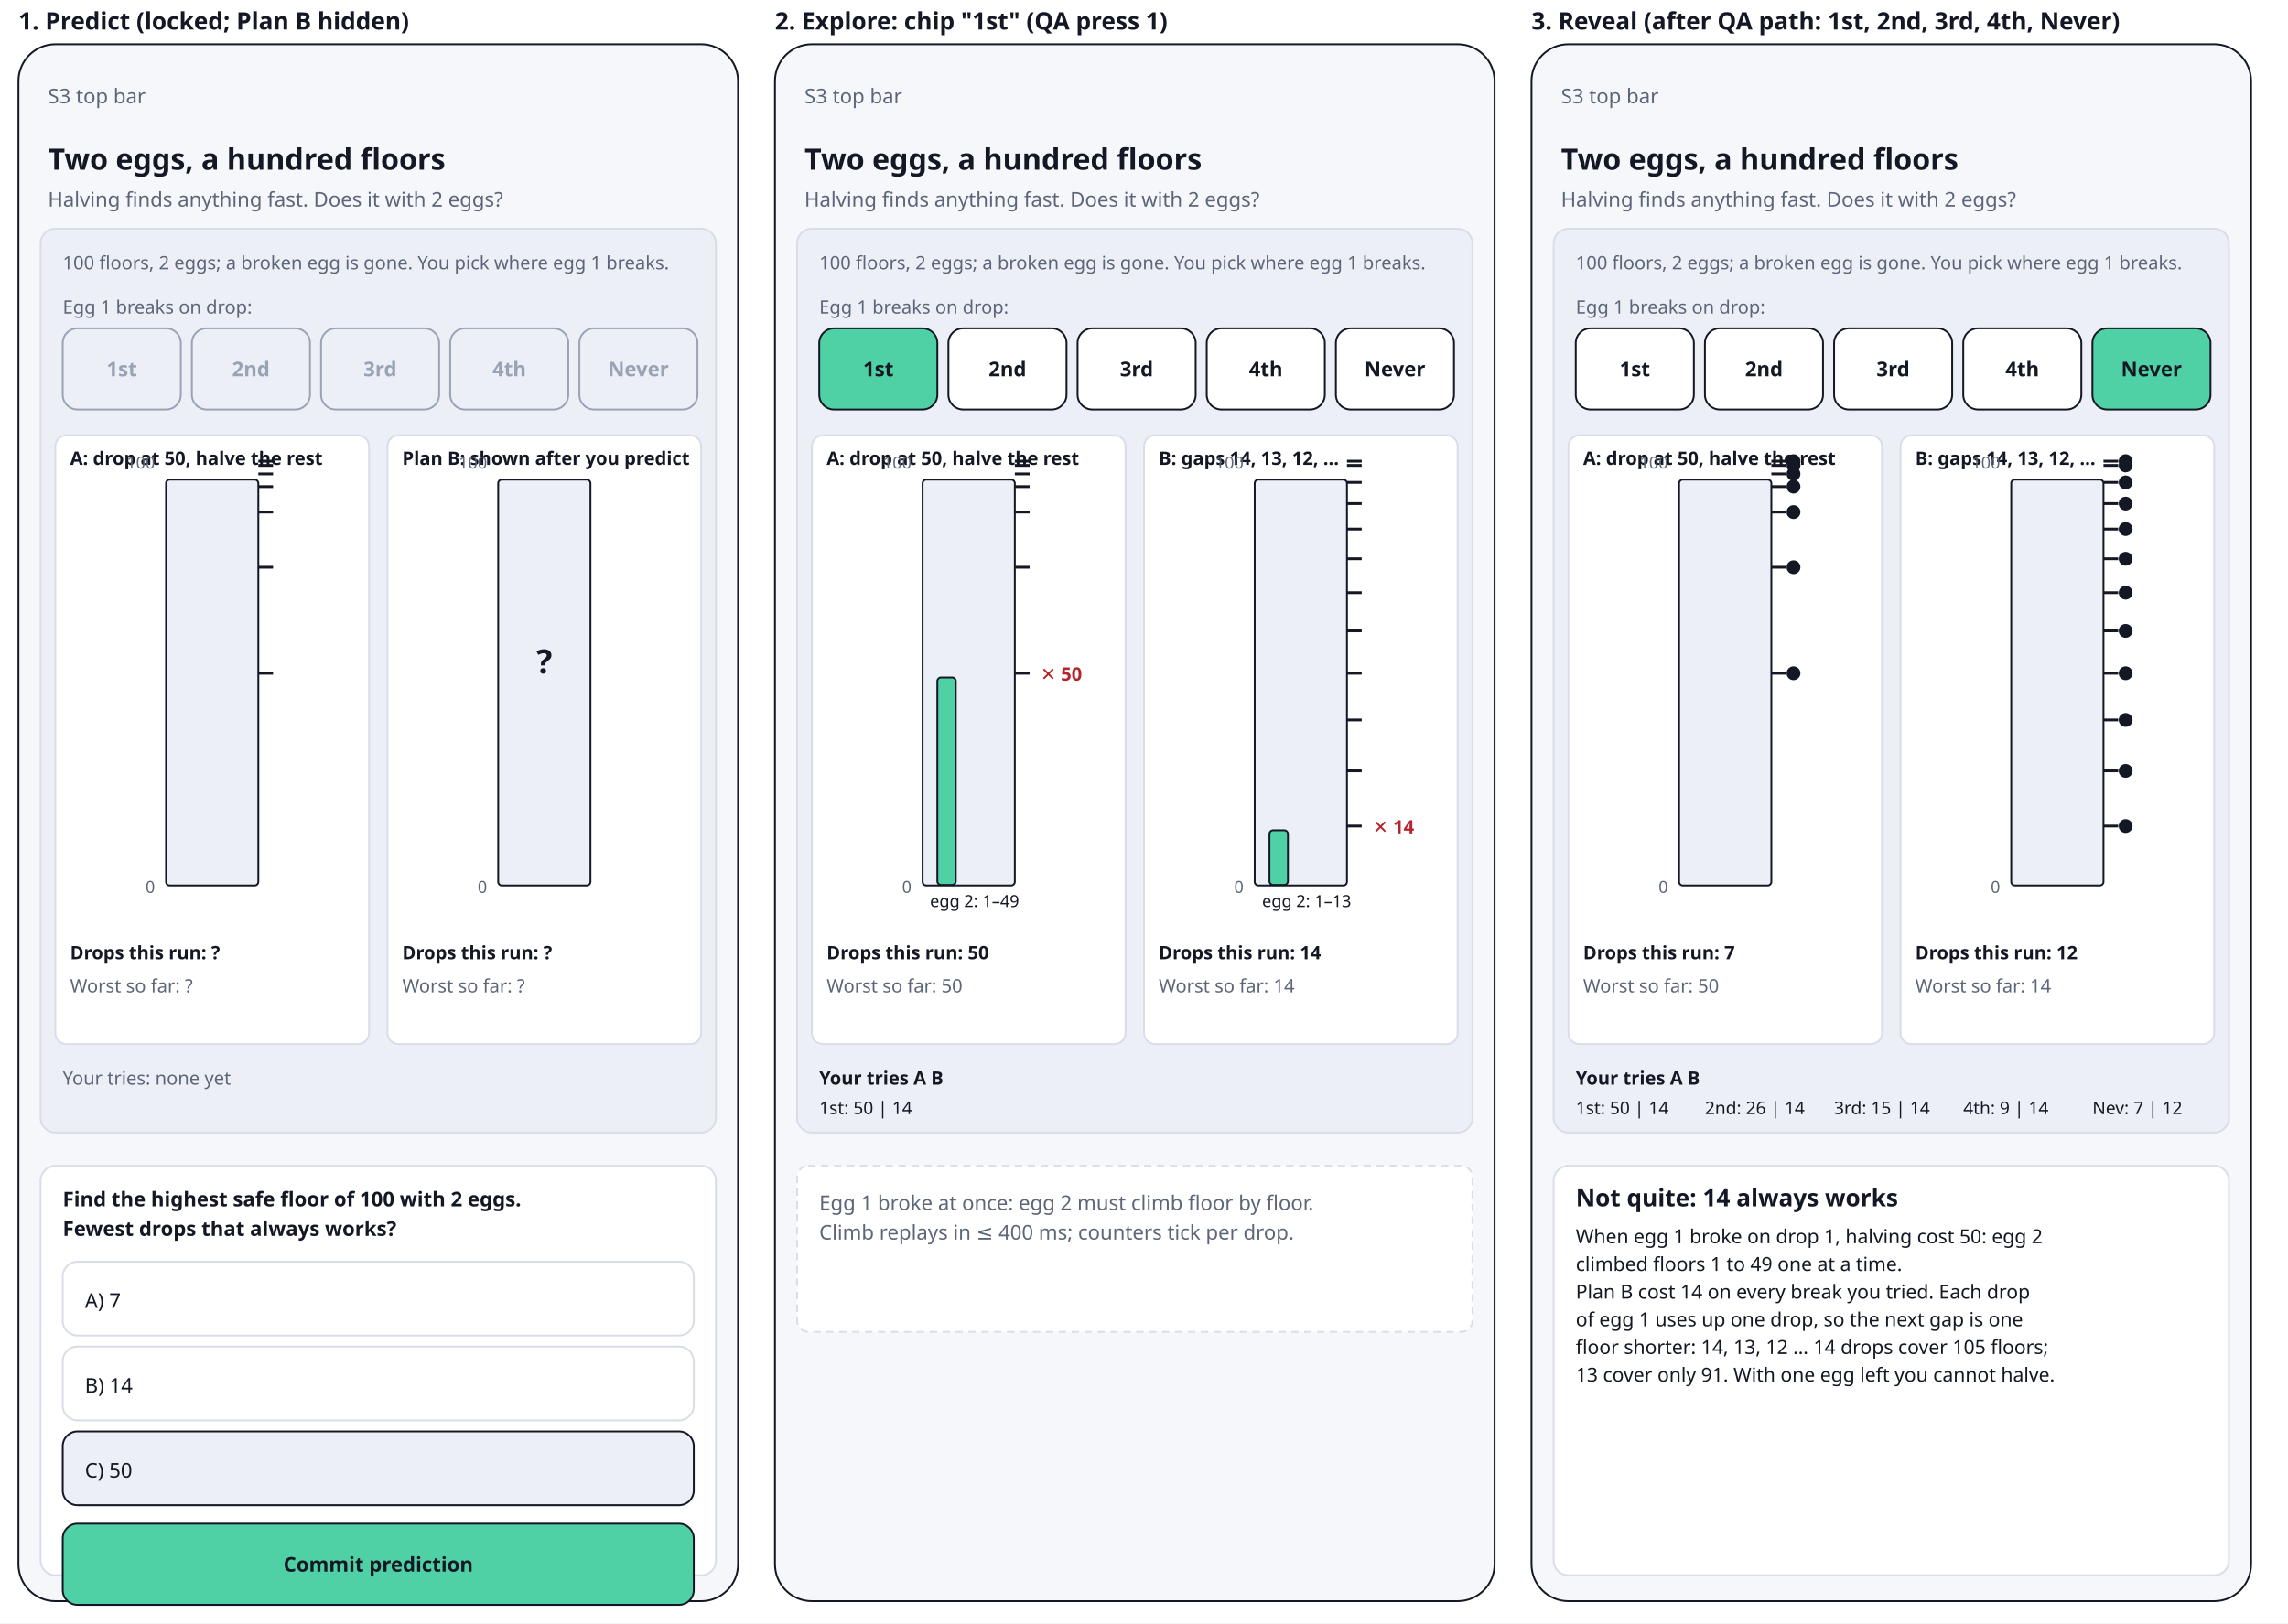
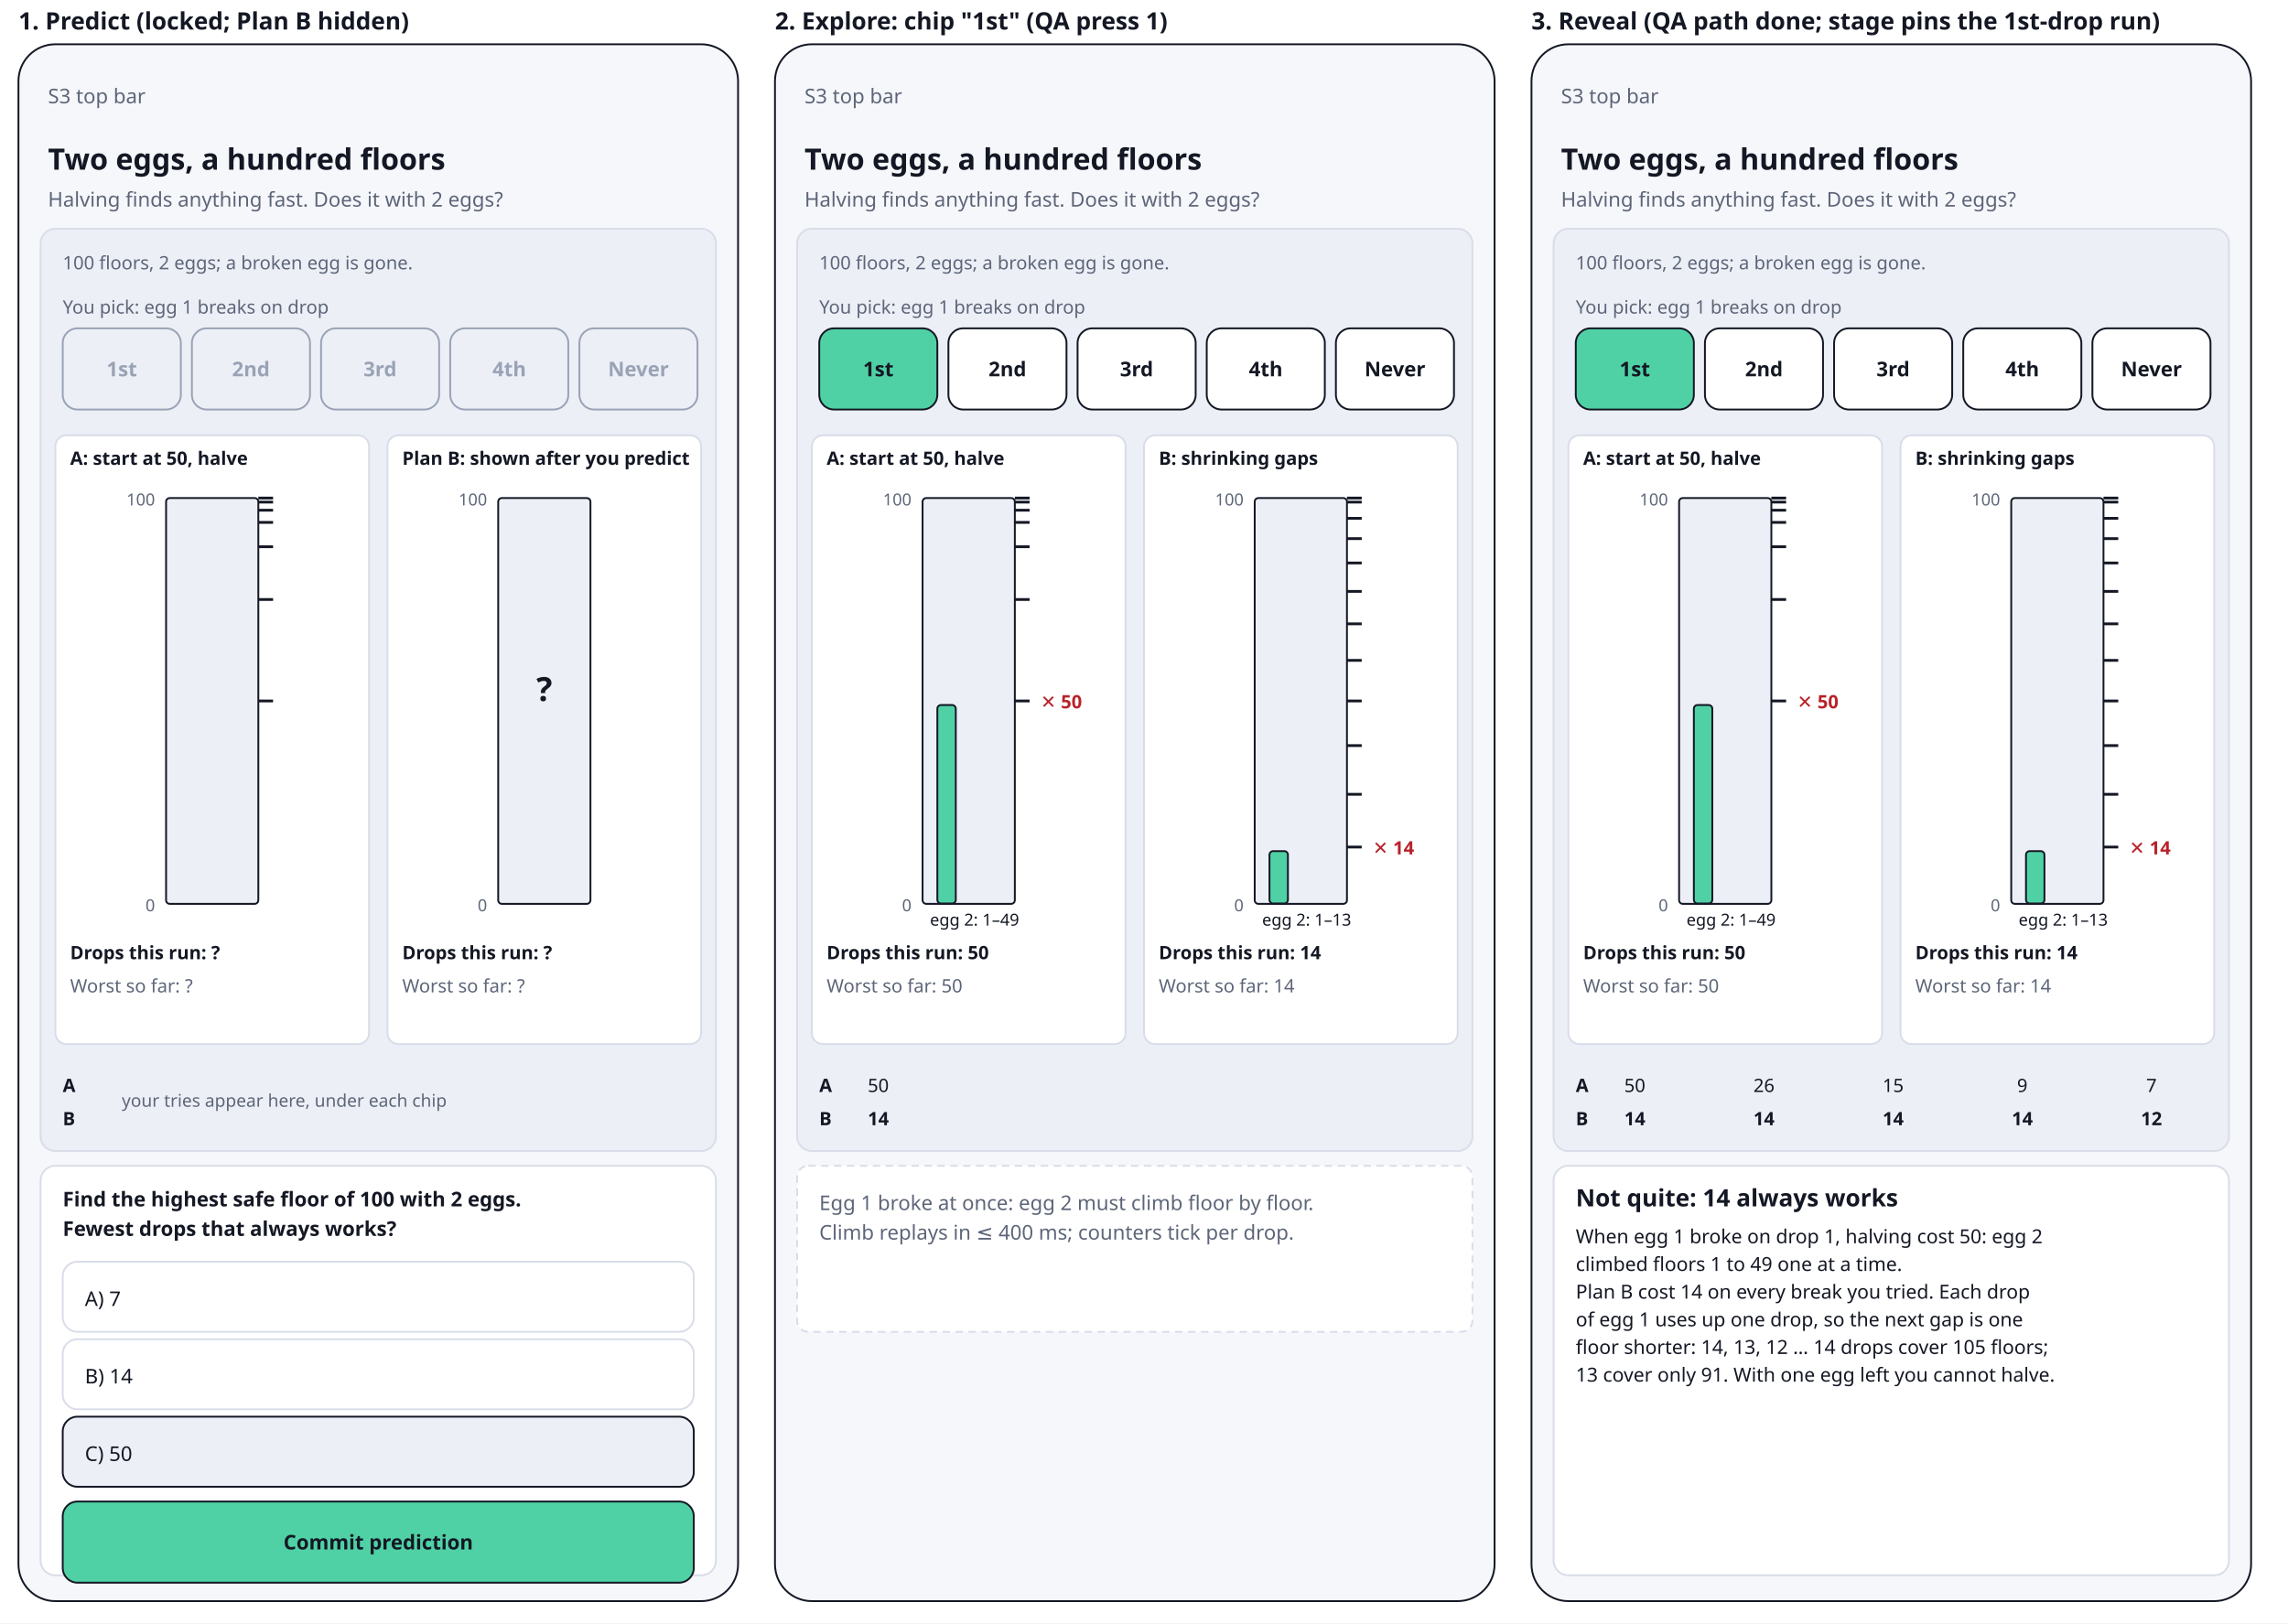
<svg xmlns="http://www.w3.org/2000/svg" viewBox="-10 0 1240 880" font-family="system-ui, sans-serif">
  <rect x="-10" y="0" width="1240" height="880" fill="#fff" />
  <g transform="translate(0,0)">
    <text x="0" y="16" font-size="13" fill="#141824" font-weight="700">1. Predict (locked; Plan B hidden)</text>
    <rect x="0" y="24" width="390" height="844" rx="20" fill="#f6f7fb" stroke="#141824" />
    <text x="16" y="56" font-size="11" fill="#5d6578">S3  top bar</text>
    <text x="16" y="92" font-size="16" fill="#141824" font-weight="700">Two eggs, a hundred floors</text>
    <text x="16" y="112" font-size="11" fill="#5d6578">Halving finds anything fast. Does it with 2 eggs?</text>
-     <rect x="12" y="124" width="366" height="490" rx="8" fill="#eceff6" stroke="#d9dde8" />
-     <text x="24" y="146" font-size="10" fill="#5d6578">100 floors, 2 eggs; a broken egg is gone. You pick where egg 1 breaks.</text>
-     <text x="24" y="170" font-size="10" fill="#5d6578">Egg 1 breaks on drop:</text>
+     <rect x="12" y="124" width="366" height="500" rx="8" fill="#eceff6" stroke="#d9dde8" />
+     <text x="24" y="146" font-size="10" fill="#5d6578">100 floors, 2 eggs; a broken egg is gone.</text>
+     <text x="24" y="170" font-size="10" fill="#5d6578">You pick: egg 1 breaks on drop</text>
    <rect x="24" y="178" width="64" height="44" rx="8" fill="#eceff6" stroke="#9aa3b5" />
    <text x="56" y="204" font-size="11" text-anchor="middle" fill="#9aa3b5" font-weight="700">1st</text>
    <rect x="94" y="178" width="64" height="44" rx="8" fill="#eceff6" stroke="#9aa3b5" />
    <text x="126" y="204" font-size="11" text-anchor="middle" fill="#9aa3b5" font-weight="700">2nd</text>
    <rect x="164" y="178" width="64" height="44" rx="8" fill="#eceff6" stroke="#9aa3b5" />
    <text x="196" y="204" font-size="11" text-anchor="middle" fill="#9aa3b5" font-weight="700">3rd</text>
    <rect x="234" y="178" width="64" height="44" rx="8" fill="#eceff6" stroke="#9aa3b5" />
    <text x="266" y="204" font-size="11" text-anchor="middle" fill="#9aa3b5" font-weight="700">4th</text>
    <rect x="304" y="178" width="64" height="44" rx="8" fill="#eceff6" stroke="#9aa3b5" />
    <text x="336" y="204" font-size="11" text-anchor="middle" fill="#9aa3b5" font-weight="700">Never</text>
    <rect x="20" y="236" width="170" height="330" rx="6" fill="#fff" stroke="#d9dde8" />
-     <text x="28" y="252" font-size="10" fill="#141824" font-weight="700">A: drop at 50, halve the rest</text>
-     <rect x="80" y="260" width="50" height="220" rx="2" fill="#eceff6" stroke="#141824" />
-     <text x="74" y="254" font-size="9" text-anchor="end" fill="#5d6578">100</text>
-     <text x="74" y="484" font-size="9" text-anchor="end" fill="#5d6578">0</text>
-     <line x1="130" y1="365" x2="138" y2="365" stroke="#141824" stroke-width="1.5" />
-     <line x1="130" y1="307.5" x2="138" y2="307.5" stroke="#141824" stroke-width="1.5" />
-     <line x1="130" y1="277.6" x2="138" y2="277.6" stroke="#141824" stroke-width="1.5" />
-     <line x1="130" y1="263.8" x2="138" y2="263.8" stroke="#141824" stroke-width="1.5" />
-     <line x1="130" y1="256.9" x2="138" y2="256.9" stroke="#141824" stroke-width="1.5" />
-     <line x1="130" y1="252.3" x2="138" y2="252.3" stroke="#141824" stroke-width="1.5" />
-     <line x1="130" y1="250" x2="138" y2="250" stroke="#141824" stroke-width="1.5" />
+     <text x="28" y="252" font-size="10" fill="#141824" font-weight="700">A: start at 50, halve</text>
+     <rect x="80" y="270" width="50" height="220" rx="2" fill="#eceff6" stroke="#141824" />
+     <text x="74" y="274" font-size="9" text-anchor="end" fill="#5d6578">100</text>
+     <text x="74" y="494" font-size="9" text-anchor="end" fill="#5d6578">0</text>
+     <line x1="130" y1="380" x2="138" y2="380" stroke="#141824" stroke-width="1.5" />
+     <line x1="130" y1="325" x2="138" y2="325" stroke="#141824" stroke-width="1.5" />
+     <line x1="130" y1="296.4" x2="138" y2="296.4" stroke="#141824" stroke-width="1.5" />
+     <line x1="130" y1="283.2" x2="138" y2="283.2" stroke="#141824" stroke-width="1.5" />
+     <line x1="130" y1="276.6" x2="138" y2="276.6" stroke="#141824" stroke-width="1.5" />
+     <line x1="130" y1="272.2" x2="138" y2="272.2" stroke="#141824" stroke-width="1.5" />
+     <line x1="130" y1="270" x2="138" y2="270" stroke="#141824" stroke-width="1.5" />
    <text x="28" y="520" font-size="10" fill="#141824" font-weight="700">Drops this run: ?</text>
    <text x="28" y="538" font-size="10" fill="#5d6578">Worst so far: ?</text>
    <rect x="200" y="236" width="170" height="330" rx="6" fill="#fff" stroke="#d9dde8" />
    <text x="208" y="252" font-size="10" fill="#141824" font-weight="700">Plan B: shown after you predict</text>
-     <rect x="260" y="260" width="50" height="220" rx="2" fill="#eceff6" stroke="#141824" />
-     <text x="254" y="254" font-size="9" text-anchor="end" fill="#5d6578">100</text>
-     <text x="254" y="484" font-size="9" text-anchor="end" fill="#5d6578">0</text>
-     <text x="285" y="365" font-size="18" text-anchor="middle" fill="#141824" font-weight="700">?</text>
+     <rect x="260" y="270" width="50" height="220" rx="2" fill="#eceff6" stroke="#141824" />
+     <text x="254" y="274" font-size="9" text-anchor="end" fill="#5d6578">100</text>
+     <text x="254" y="494" font-size="9" text-anchor="end" fill="#5d6578">0</text>
+     <text x="285" y="380" font-size="18" text-anchor="middle" fill="#141824" font-weight="700">?</text>
    <text x="208" y="520" font-size="10" fill="#141824" font-weight="700">Drops this run: ?</text>
    <text x="208" y="538" font-size="10" fill="#5d6578">Worst so far: ?</text>
-     <text x="24" y="588" font-size="10" fill="#5d6578">Your tries: none yet</text>
+     <text x="24" y="592" font-size="10" fill="#141824" font-weight="700">A</text>
+     <text x="24" y="610" font-size="10" fill="#141824" font-weight="700">B</text>
+     <text x="56" y="600" font-size="9.5" fill="#5d6578">your tries appear here, under each chip</text>
    <rect x="12" y="632" width="366" height="222" rx="8" fill="#fff" stroke="#d9dde8" />
    <text x="24" y="654" font-size="11" fill="#141824" font-weight="700">Find the highest safe floor of 100 with 2 eggs.</text>
    <text x="24" y="670" font-size="11" fill="#141824" font-weight="700">Fewest drops that always works?</text>
-     <rect x="24" y="684" width="342" height="40" rx="8" fill="#fff" stroke="#d9dde8" />
-     <text x="36" y="709" font-size="11" fill="#141824">A) 7</text>
-     <rect x="24" y="730" width="342" height="40" rx="8" fill="#fff" stroke="#d9dde8" />
-     <text x="36" y="755" font-size="11" fill="#141824">B) 14</text>
-     <rect x="24" y="776" width="342" height="40" rx="8" fill="#eceff6" stroke="#141824" />
-     <text x="36" y="801" font-size="11" fill="#141824">C) 50</text>
-     <rect x="24" y="826" width="342" height="44" rx="8" fill="#4fd1a5" stroke="#141824" />
-     <text x="195" y="852" font-size="11" text-anchor="middle" fill="#141824" font-weight="700">Commit prediction</text>
+     <rect x="24" y="684" width="342" height="38" rx="8" fill="#fff" stroke="#d9dde8" />
+     <text x="36" y="708" font-size="11" fill="#141824">A) 7</text>
+     <rect x="24" y="726" width="342" height="38" rx="8" fill="#fff" stroke="#d9dde8" />
+     <text x="36" y="750" font-size="11" fill="#141824">B) 14</text>
+     <rect x="24" y="768" width="342" height="38" rx="8" fill="#eceff6" stroke="#141824" />
+     <text x="36" y="792" font-size="11" fill="#141824">C) 50</text>
+     <rect x="24" y="814" width="342" height="44" rx="8" fill="#4fd1a5" stroke="#141824" />
+     <text x="195" y="840" font-size="11" text-anchor="middle" fill="#141824" font-weight="700">Commit prediction</text>
  </g>
  <g transform="translate(410,0)">
    <text x="0" y="16" font-size="13" fill="#141824" font-weight="700">2. Explore: chip "1st" (QA press 1)</text>
    <rect x="0" y="24" width="390" height="844" rx="20" fill="#f6f7fb" stroke="#141824" />
    <text x="16" y="56" font-size="11" fill="#5d6578">S3  top bar</text>
    <text x="16" y="92" font-size="16" fill="#141824" font-weight="700">Two eggs, a hundred floors</text>
    <text x="16" y="112" font-size="11" fill="#5d6578">Halving finds anything fast. Does it with 2 eggs?</text>
-     <rect x="12" y="124" width="366" height="490" rx="8" fill="#eceff6" stroke="#d9dde8" />
-     <text x="24" y="146" font-size="10" fill="#5d6578">100 floors, 2 eggs; a broken egg is gone. You pick where egg 1 breaks.</text>
-     <text x="24" y="170" font-size="10" fill="#5d6578">Egg 1 breaks on drop:</text>
+     <rect x="12" y="124" width="366" height="500" rx="8" fill="#eceff6" stroke="#d9dde8" />
+     <text x="24" y="146" font-size="10" fill="#5d6578">100 floors, 2 eggs; a broken egg is gone.</text>
+     <text x="24" y="170" font-size="10" fill="#5d6578">You pick: egg 1 breaks on drop</text>
    <rect x="24" y="178" width="64" height="44" rx="8" fill="#4fd1a5" stroke="#141824" />
    <text x="56" y="204" font-size="11" text-anchor="middle" fill="#141824" font-weight="700">1st</text>
    <rect x="94" y="178" width="64" height="44" rx="8" fill="#fff" stroke="#141824" />
    <text x="126" y="204" font-size="11" text-anchor="middle" fill="#141824" font-weight="700">2nd</text>
    <rect x="164" y="178" width="64" height="44" rx="8" fill="#fff" stroke="#141824" />
    <text x="196" y="204" font-size="11" text-anchor="middle" fill="#141824" font-weight="700">3rd</text>
    <rect x="234" y="178" width="64" height="44" rx="8" fill="#fff" stroke="#141824" />
    <text x="266" y="204" font-size="11" text-anchor="middle" fill="#141824" font-weight="700">4th</text>
    <rect x="304" y="178" width="64" height="44" rx="8" fill="#fff" stroke="#141824" />
    <text x="336" y="204" font-size="11" text-anchor="middle" fill="#141824" font-weight="700">Never</text>
    <rect x="20" y="236" width="170" height="330" rx="6" fill="#fff" stroke="#d9dde8" />
-     <text x="28" y="252" font-size="10" fill="#141824" font-weight="700">A: drop at 50, halve the rest</text>
-     <rect x="80" y="260" width="50" height="220" rx="2" fill="#eceff6" stroke="#141824" />
-     <text x="74" y="254" font-size="9" text-anchor="end" fill="#5d6578">100</text>
-     <text x="74" y="484" font-size="9" text-anchor="end" fill="#5d6578">0</text>
-     <line x1="130" y1="365" x2="138" y2="365" stroke="#141824" stroke-width="1.5" />
-     <line x1="130" y1="307.5" x2="138" y2="307.5" stroke="#141824" stroke-width="1.5" />
-     <line x1="130" y1="277.6" x2="138" y2="277.6" stroke="#141824" stroke-width="1.5" />
-     <line x1="130" y1="263.8" x2="138" y2="263.8" stroke="#141824" stroke-width="1.5" />
-     <line x1="130" y1="256.9" x2="138" y2="256.9" stroke="#141824" stroke-width="1.5" />
-     <line x1="130" y1="252.3" x2="138" y2="252.3" stroke="#141824" stroke-width="1.5" />
-     <line x1="130" y1="250" x2="138" y2="250" stroke="#141824" stroke-width="1.5" />
-     <text x="144" y="369" font-size="10" fill="#b8222a" font-weight="700">✕ 50</text>
-     <rect x="88" y="367.3" width="10" height="112.4" rx="2" fill="#4fd1a5" stroke="#141824" />
-     <text x="84" y="491.7" font-size="9" fill="#141824">egg 2: 1–49</text>
+     <text x="28" y="252" font-size="10" fill="#141824" font-weight="700">A: start at 50, halve</text>
+     <rect x="80" y="270" width="50" height="220" rx="2" fill="#eceff6" stroke="#141824" />
+     <text x="74" y="274" font-size="9" text-anchor="end" fill="#5d6578">100</text>
+     <text x="74" y="494" font-size="9" text-anchor="end" fill="#5d6578">0</text>
+     <line x1="130" y1="380" x2="138" y2="380" stroke="#141824" stroke-width="1.5" />
+     <line x1="130" y1="325" x2="138" y2="325" stroke="#141824" stroke-width="1.5" />
+     <line x1="130" y1="296.4" x2="138" y2="296.4" stroke="#141824" stroke-width="1.5" />
+     <line x1="130" y1="283.2" x2="138" y2="283.2" stroke="#141824" stroke-width="1.5" />
+     <line x1="130" y1="276.6" x2="138" y2="276.6" stroke="#141824" stroke-width="1.5" />
+     <line x1="130" y1="272.2" x2="138" y2="272.2" stroke="#141824" stroke-width="1.5" />
+     <line x1="130" y1="270" x2="138" y2="270" stroke="#141824" stroke-width="1.5" />
+     <text x="144" y="384" font-size="10" fill="#b8222a" font-weight="700">✕ 50</text>
+     <rect x="88" y="382.2" width="10" height="107.6" rx="2" fill="#4fd1a5" stroke="#141824" />
+     <text x="84" y="501.8" font-size="9" fill="#141824">egg 2: 1–49</text>
    <text x="28" y="520" font-size="10" fill="#141824" font-weight="700">Drops this run: 50</text>
    <text x="28" y="538" font-size="10" fill="#5d6578">Worst so far: 50</text>
    <rect x="200" y="236" width="170" height="330" rx="6" fill="#fff" stroke="#d9dde8" />
-     <text x="208" y="252" font-size="10" fill="#141824" font-weight="700">B: gaps 14, 13, 12, …</text>
-     <rect x="260" y="260" width="50" height="220" rx="2" fill="#eceff6" stroke="#141824" />
-     <text x="254" y="254" font-size="9" text-anchor="end" fill="#5d6578">100</text>
-     <text x="254" y="484" font-size="9" text-anchor="end" fill="#5d6578">0</text>
-     <line x1="310" y1="447.8" x2="318" y2="447.8" stroke="#141824" stroke-width="1.5" />
-     <line x1="310" y1="417.9" x2="318" y2="417.9" stroke="#141824" stroke-width="1.5" />
-     <line x1="310" y1="390.3" x2="318" y2="390.3" stroke="#141824" stroke-width="1.5" />
-     <line x1="310" y1="365" x2="318" y2="365" stroke="#141824" stroke-width="1.5" />
-     <line x1="310" y1="342" x2="318" y2="342" stroke="#141824" stroke-width="1.5" />
-     <line x1="310" y1="321.3" x2="318" y2="321.3" stroke="#141824" stroke-width="1.5" />
-     <line x1="310" y1="302.9" x2="318" y2="302.9" stroke="#141824" stroke-width="1.5" />
-     <line x1="310" y1="286.8" x2="318" y2="286.8" stroke="#141824" stroke-width="1.5" />
-     <line x1="310" y1="273" x2="318" y2="273" stroke="#141824" stroke-width="1.5" />
-     <line x1="310" y1="261.5" x2="318" y2="261.5" stroke="#141824" stroke-width="1.5" />
-     <line x1="310" y1="252.3" x2="318" y2="252.3" stroke="#141824" stroke-width="1.5" />
-     <line x1="310" y1="250" x2="318" y2="250" stroke="#141824" stroke-width="1.5" />
-     <text x="324" y="451.8" font-size="10" fill="#b8222a" font-weight="700">✕ 14</text>
-     <rect x="268" y="450.1" width="10" height="29.6" rx="2" fill="#4fd1a5" stroke="#141824" />
-     <text x="264" y="491.7" font-size="9" fill="#141824">egg 2: 1–13</text>
+     <text x="208" y="252" font-size="10" fill="#141824" font-weight="700">B: shrinking gaps</text>
+     <rect x="260" y="270" width="50" height="220" rx="2" fill="#eceff6" stroke="#141824" />
+     <text x="254" y="274" font-size="9" text-anchor="end" fill="#5d6578">100</text>
+     <text x="254" y="494" font-size="9" text-anchor="end" fill="#5d6578">0</text>
+     <line x1="310" y1="459.2" x2="318" y2="459.2" stroke="#141824" stroke-width="1.5" />
+     <line x1="310" y1="430.6" x2="318" y2="430.6" stroke="#141824" stroke-width="1.5" />
+     <line x1="310" y1="404.2" x2="318" y2="404.2" stroke="#141824" stroke-width="1.5" />
+     <line x1="310" y1="380" x2="318" y2="380" stroke="#141824" stroke-width="1.5" />
+     <line x1="310" y1="358" x2="318" y2="358" stroke="#141824" stroke-width="1.5" />
+     <line x1="310" y1="338.2" x2="318" y2="338.2" stroke="#141824" stroke-width="1.5" />
+     <line x1="310" y1="320.6" x2="318" y2="320.6" stroke="#141824" stroke-width="1.5" />
+     <line x1="310" y1="305.2" x2="318" y2="305.2" stroke="#141824" stroke-width="1.5" />
+     <line x1="310" y1="292" x2="318" y2="292" stroke="#141824" stroke-width="1.5" />
+     <line x1="310" y1="281" x2="318" y2="281" stroke="#141824" stroke-width="1.5" />
+     <line x1="310" y1="272.2" x2="318" y2="272.2" stroke="#141824" stroke-width="1.5" />
+     <line x1="310" y1="270" x2="318" y2="270" stroke="#141824" stroke-width="1.5" />
+     <text x="324" y="463.2" font-size="10" fill="#b8222a" font-weight="700">✕ 14</text>
+     <rect x="268" y="461.4" width="10" height="28.4" rx="2" fill="#4fd1a5" stroke="#141824" />
+     <text x="264" y="501.8" font-size="9" fill="#141824">egg 2: 1–13</text>
    <text x="208" y="520" font-size="10" fill="#141824" font-weight="700">Drops this run: 14</text>
    <text x="208" y="538" font-size="10" fill="#5d6578">Worst so far: 14</text>
-     <text x="24" y="588" font-size="10" fill="#141824" font-weight="700">Your tries   A   B</text>
-     <text x="24" y="604" font-size="9.5" fill="#141824">1st: 50 | 14</text>
+     <text x="24" y="592" font-size="10" fill="#141824" font-weight="700">A</text>
+     <text x="24" y="610" font-size="10" fill="#141824" font-weight="700">B</text>
+     <text x="56" y="592" font-size="10" text-anchor="middle" fill="#141824">50</text>
+     <text x="56" y="610" font-size="10" text-anchor="middle" fill="#141824" font-weight="700">14</text>
    <rect x="12" y="632" width="366" height="90" rx="6" fill="#fff" stroke="#d9dde8" stroke-dasharray="4 3" />
    <text x="24" y="656" font-size="11" fill="#5d6578">Egg 1 broke at once: egg 2 must climb floor by floor.</text>
    <text x="24" y="672" font-size="11" fill="#5d6578">Climb replays in ≤ 400 ms; counters tick per drop.</text>
  </g>
  <g transform="translate(820,0)">
-     <text x="0" y="16" font-size="13" fill="#141824" font-weight="700">3. Reveal (after QA path: 1st, 2nd, 3rd, 4th, Never)</text>
+     <text x="0" y="16" font-size="13" fill="#141824" font-weight="700">3. Reveal (QA path done; stage pins the 1st-drop run)</text>
    <rect x="0" y="24" width="390" height="844" rx="20" fill="#f6f7fb" stroke="#141824" />
    <text x="16" y="56" font-size="11" fill="#5d6578">S3  top bar</text>
    <text x="16" y="92" font-size="16" fill="#141824" font-weight="700">Two eggs, a hundred floors</text>
    <text x="16" y="112" font-size="11" fill="#5d6578">Halving finds anything fast. Does it with 2 eggs?</text>
-     <rect x="12" y="124" width="366" height="490" rx="8" fill="#eceff6" stroke="#d9dde8" />
-     <text x="24" y="146" font-size="10" fill="#5d6578">100 floors, 2 eggs; a broken egg is gone. You pick where egg 1 breaks.</text>
-     <text x="24" y="170" font-size="10" fill="#5d6578">Egg 1 breaks on drop:</text>
-     <rect x="24" y="178" width="64" height="44" rx="8" fill="#fff" stroke="#141824" />
+     <rect x="12" y="124" width="366" height="500" rx="8" fill="#eceff6" stroke="#d9dde8" />
+     <text x="24" y="146" font-size="10" fill="#5d6578">100 floors, 2 eggs; a broken egg is gone.</text>
+     <text x="24" y="170" font-size="10" fill="#5d6578">You pick: egg 1 breaks on drop</text>
+     <rect x="24" y="178" width="64" height="44" rx="8" fill="#4fd1a5" stroke="#141824" />
    <text x="56" y="204" font-size="11" text-anchor="middle" fill="#141824" font-weight="700">1st</text>
    <rect x="94" y="178" width="64" height="44" rx="8" fill="#fff" stroke="#141824" />
    <text x="126" y="204" font-size="11" text-anchor="middle" fill="#141824" font-weight="700">2nd</text>
    <rect x="164" y="178" width="64" height="44" rx="8" fill="#fff" stroke="#141824" />
    <text x="196" y="204" font-size="11" text-anchor="middle" fill="#141824" font-weight="700">3rd</text>
    <rect x="234" y="178" width="64" height="44" rx="8" fill="#fff" stroke="#141824" />
    <text x="266" y="204" font-size="11" text-anchor="middle" fill="#141824" font-weight="700">4th</text>
-     <rect x="304" y="178" width="64" height="44" rx="8" fill="#4fd1a5" stroke="#141824" />
+     <rect x="304" y="178" width="64" height="44" rx="8" fill="#fff" stroke="#141824" />
    <text x="336" y="204" font-size="11" text-anchor="middle" fill="#141824" font-weight="700">Never</text>
    <rect x="20" y="236" width="170" height="330" rx="6" fill="#fff" stroke="#d9dde8" />
-     <text x="28" y="252" font-size="10" fill="#141824" font-weight="700">A: drop at 50, halve the rest</text>
-     <rect x="80" y="260" width="50" height="220" rx="2" fill="#eceff6" stroke="#141824" />
-     <text x="74" y="254" font-size="9" text-anchor="end" fill="#5d6578">100</text>
-     <text x="74" y="484" font-size="9" text-anchor="end" fill="#5d6578">0</text>
-     <line x1="130" y1="365" x2="138" y2="365" stroke="#141824" stroke-width="1.5" />
-     <line x1="130" y1="307.5" x2="138" y2="307.5" stroke="#141824" stroke-width="1.5" />
-     <line x1="130" y1="277.6" x2="138" y2="277.6" stroke="#141824" stroke-width="1.5" />
-     <line x1="130" y1="263.8" x2="138" y2="263.8" stroke="#141824" stroke-width="1.5" />
-     <line x1="130" y1="256.9" x2="138" y2="256.9" stroke="#141824" stroke-width="1.5" />
-     <line x1="130" y1="252.3" x2="138" y2="252.3" stroke="#141824" stroke-width="1.5" />
-     <line x1="130" y1="250" x2="138" y2="250" stroke="#141824" stroke-width="1.5" />
-     <circle cx="142" cy="365" r="3" fill="#141824" stroke="#141824" stroke-width="1.5" />
-     <circle cx="142" cy="307.5" r="3" fill="#141824" stroke="#141824" stroke-width="1.5" />
-     <circle cx="142" cy="277.6" r="3" fill="#141824" stroke="#141824" stroke-width="1.5" />
-     <circle cx="142" cy="263.8" r="3" fill="#141824" stroke="#141824" stroke-width="1.5" />
-     <circle cx="142" cy="256.9" r="3" fill="#141824" stroke="#141824" stroke-width="1.5" />
-     <circle cx="142" cy="252.3" r="3" fill="#141824" stroke="#141824" stroke-width="1.5" />
-     <circle cx="142" cy="250" r="3" fill="#141824" stroke="#141824" stroke-width="1.5" />
-     <text x="28" y="520" font-size="10" fill="#141824" font-weight="700">Drops this run: 7</text>
+     <text x="28" y="252" font-size="10" fill="#141824" font-weight="700">A: start at 50, halve</text>
+     <rect x="80" y="270" width="50" height="220" rx="2" fill="#eceff6" stroke="#141824" />
+     <text x="74" y="274" font-size="9" text-anchor="end" fill="#5d6578">100</text>
+     <text x="74" y="494" font-size="9" text-anchor="end" fill="#5d6578">0</text>
+     <line x1="130" y1="380" x2="138" y2="380" stroke="#141824" stroke-width="1.5" />
+     <line x1="130" y1="325" x2="138" y2="325" stroke="#141824" stroke-width="1.5" />
+     <line x1="130" y1="296.4" x2="138" y2="296.4" stroke="#141824" stroke-width="1.5" />
+     <line x1="130" y1="283.2" x2="138" y2="283.2" stroke="#141824" stroke-width="1.5" />
+     <line x1="130" y1="276.6" x2="138" y2="276.6" stroke="#141824" stroke-width="1.5" />
+     <line x1="130" y1="272.2" x2="138" y2="272.2" stroke="#141824" stroke-width="1.5" />
+     <line x1="130" y1="270" x2="138" y2="270" stroke="#141824" stroke-width="1.5" />
+     <text x="144" y="384" font-size="10" fill="#b8222a" font-weight="700">✕ 50</text>
+     <rect x="88" y="382.2" width="10" height="107.6" rx="2" fill="#4fd1a5" stroke="#141824" />
+     <text x="84" y="501.8" font-size="9" fill="#141824">egg 2: 1–49</text>
+     <text x="28" y="520" font-size="10" fill="#141824" font-weight="700">Drops this run: 50</text>
    <text x="28" y="538" font-size="10" fill="#5d6578">Worst so far: 50</text>
    <rect x="200" y="236" width="170" height="330" rx="6" fill="#fff" stroke="#d9dde8" />
-     <text x="208" y="252" font-size="10" fill="#141824" font-weight="700">B: gaps 14, 13, 12, …</text>
-     <rect x="260" y="260" width="50" height="220" rx="2" fill="#eceff6" stroke="#141824" />
-     <text x="254" y="254" font-size="9" text-anchor="end" fill="#5d6578">100</text>
-     <text x="254" y="484" font-size="9" text-anchor="end" fill="#5d6578">0</text>
-     <line x1="310" y1="447.8" x2="318" y2="447.8" stroke="#141824" stroke-width="1.5" />
-     <line x1="310" y1="417.9" x2="318" y2="417.9" stroke="#141824" stroke-width="1.5" />
-     <line x1="310" y1="390.3" x2="318" y2="390.3" stroke="#141824" stroke-width="1.5" />
-     <line x1="310" y1="365" x2="318" y2="365" stroke="#141824" stroke-width="1.5" />
-     <line x1="310" y1="342" x2="318" y2="342" stroke="#141824" stroke-width="1.5" />
-     <line x1="310" y1="321.3" x2="318" y2="321.3" stroke="#141824" stroke-width="1.5" />
-     <line x1="310" y1="302.9" x2="318" y2="302.9" stroke="#141824" stroke-width="1.5" />
-     <line x1="310" y1="286.8" x2="318" y2="286.8" stroke="#141824" stroke-width="1.5" />
-     <line x1="310" y1="273" x2="318" y2="273" stroke="#141824" stroke-width="1.5" />
-     <line x1="310" y1="261.5" x2="318" y2="261.5" stroke="#141824" stroke-width="1.5" />
-     <line x1="310" y1="252.3" x2="318" y2="252.3" stroke="#141824" stroke-width="1.5" />
-     <line x1="310" y1="250" x2="318" y2="250" stroke="#141824" stroke-width="1.5" />
-     <circle cx="322" cy="447.8" r="3" fill="#141824" stroke="#141824" stroke-width="1.5" />
-     <circle cx="322" cy="417.9" r="3" fill="#141824" stroke="#141824" stroke-width="1.5" />
-     <circle cx="322" cy="390.3" r="3" fill="#141824" stroke="#141824" stroke-width="1.5" />
-     <circle cx="322" cy="365" r="3" fill="#141824" stroke="#141824" stroke-width="1.5" />
-     <circle cx="322" cy="342" r="3" fill="#141824" stroke="#141824" stroke-width="1.5" />
-     <circle cx="322" cy="321.3" r="3" fill="#141824" stroke="#141824" stroke-width="1.5" />
-     <circle cx="322" cy="302.9" r="3" fill="#141824" stroke="#141824" stroke-width="1.5" />
-     <circle cx="322" cy="286.8" r="3" fill="#141824" stroke="#141824" stroke-width="1.5" />
-     <circle cx="322" cy="273" r="3" fill="#141824" stroke="#141824" stroke-width="1.5" />
-     <circle cx="322" cy="261.5" r="3" fill="#141824" stroke="#141824" stroke-width="1.5" />
-     <circle cx="322" cy="252.3" r="3" fill="#141824" stroke="#141824" stroke-width="1.5" />
-     <circle cx="322" cy="250" r="3" fill="#141824" stroke="#141824" stroke-width="1.5" />
-     <text x="208" y="520" font-size="10" fill="#141824" font-weight="700">Drops this run: 12</text>
+     <text x="208" y="252" font-size="10" fill="#141824" font-weight="700">B: shrinking gaps</text>
+     <rect x="260" y="270" width="50" height="220" rx="2" fill="#eceff6" stroke="#141824" />
+     <text x="254" y="274" font-size="9" text-anchor="end" fill="#5d6578">100</text>
+     <text x="254" y="494" font-size="9" text-anchor="end" fill="#5d6578">0</text>
+     <line x1="310" y1="459.2" x2="318" y2="459.2" stroke="#141824" stroke-width="1.5" />
+     <line x1="310" y1="430.6" x2="318" y2="430.6" stroke="#141824" stroke-width="1.5" />
+     <line x1="310" y1="404.2" x2="318" y2="404.2" stroke="#141824" stroke-width="1.5" />
+     <line x1="310" y1="380" x2="318" y2="380" stroke="#141824" stroke-width="1.5" />
+     <line x1="310" y1="358" x2="318" y2="358" stroke="#141824" stroke-width="1.5" />
+     <line x1="310" y1="338.2" x2="318" y2="338.2" stroke="#141824" stroke-width="1.5" />
+     <line x1="310" y1="320.6" x2="318" y2="320.6" stroke="#141824" stroke-width="1.5" />
+     <line x1="310" y1="305.2" x2="318" y2="305.2" stroke="#141824" stroke-width="1.5" />
+     <line x1="310" y1="292" x2="318" y2="292" stroke="#141824" stroke-width="1.5" />
+     <line x1="310" y1="281" x2="318" y2="281" stroke="#141824" stroke-width="1.5" />
+     <line x1="310" y1="272.2" x2="318" y2="272.2" stroke="#141824" stroke-width="1.5" />
+     <line x1="310" y1="270" x2="318" y2="270" stroke="#141824" stroke-width="1.5" />
+     <text x="324" y="463.2" font-size="10" fill="#b8222a" font-weight="700">✕ 14</text>
+     <rect x="268" y="461.4" width="10" height="28.4" rx="2" fill="#4fd1a5" stroke="#141824" />
+     <text x="264" y="501.8" font-size="9" fill="#141824">egg 2: 1–13</text>
+     <text x="208" y="520" font-size="10" fill="#141824" font-weight="700">Drops this run: 14</text>
    <text x="208" y="538" font-size="10" fill="#5d6578">Worst so far: 14</text>
-     <text x="24" y="588" font-size="10" fill="#141824" font-weight="700">Your tries   A   B</text>
-     <text x="24" y="604" font-size="9.5" fill="#141824">1st: 50 | 14</text>
-     <text x="94" y="604" font-size="9.5" fill="#141824">2nd: 26 | 14</text>
-     <text x="164" y="604" font-size="9.5" fill="#141824">3rd: 15 | 14</text>
-     <text x="234" y="604" font-size="9.5" fill="#141824">4th: 9 | 14</text>
-     <text x="304" y="604" font-size="9.5" fill="#141824">Nev: 7 | 12</text>
+     <text x="24" y="592" font-size="10" fill="#141824" font-weight="700">A</text>
+     <text x="24" y="610" font-size="10" fill="#141824" font-weight="700">B</text>
+     <text x="56" y="592" font-size="10" text-anchor="middle" fill="#141824">50</text>
+     <text x="56" y="610" font-size="10" text-anchor="middle" fill="#141824" font-weight="700">14</text>
+     <text x="126" y="592" font-size="10" text-anchor="middle" fill="#141824">26</text>
+     <text x="126" y="610" font-size="10" text-anchor="middle" fill="#141824" font-weight="700">14</text>
+     <text x="196" y="592" font-size="10" text-anchor="middle" fill="#141824">15</text>
+     <text x="196" y="610" font-size="10" text-anchor="middle" fill="#141824" font-weight="700">14</text>
+     <text x="266" y="592" font-size="10" text-anchor="middle" fill="#141824">9</text>
+     <text x="266" y="610" font-size="10" text-anchor="middle" fill="#141824" font-weight="700">14</text>
+     <text x="336" y="592" font-size="10" text-anchor="middle" fill="#141824">7</text>
+     <text x="336" y="610" font-size="10" text-anchor="middle" fill="#141824" font-weight="700">12</text>
    <rect x="12" y="632" width="366" height="222" rx="8" fill="#fff" stroke="#d9dde8" />
    <text x="24" y="654" font-size="13" fill="#141824" font-weight="700">Not quite: 14 always works</text>
    <text x="24" y="674" font-size="10.5" fill="#141824">When egg 1 broke on drop 1, halving cost 50: egg 2</text>
    <text x="24" y="689" font-size="10.5" fill="#141824">climbed floors 1 to 49 one at a time.</text>
    <text x="24" y="704" font-size="10.5" fill="#141824">Plan B cost 14 on every break you tried. Each drop</text>
    <text x="24" y="719" font-size="10.5" fill="#141824">of egg 1 uses up one drop, so the next gap is one</text>
    <text x="24" y="734" font-size="10.5" fill="#141824">floor shorter: 14, 13, 12 … 14 drops cover 105 floors;</text>
    <text x="24" y="749" font-size="10.5" fill="#141824">13 cover only 91. With one egg left you cannot halve.</text>
  </g>
</svg>
